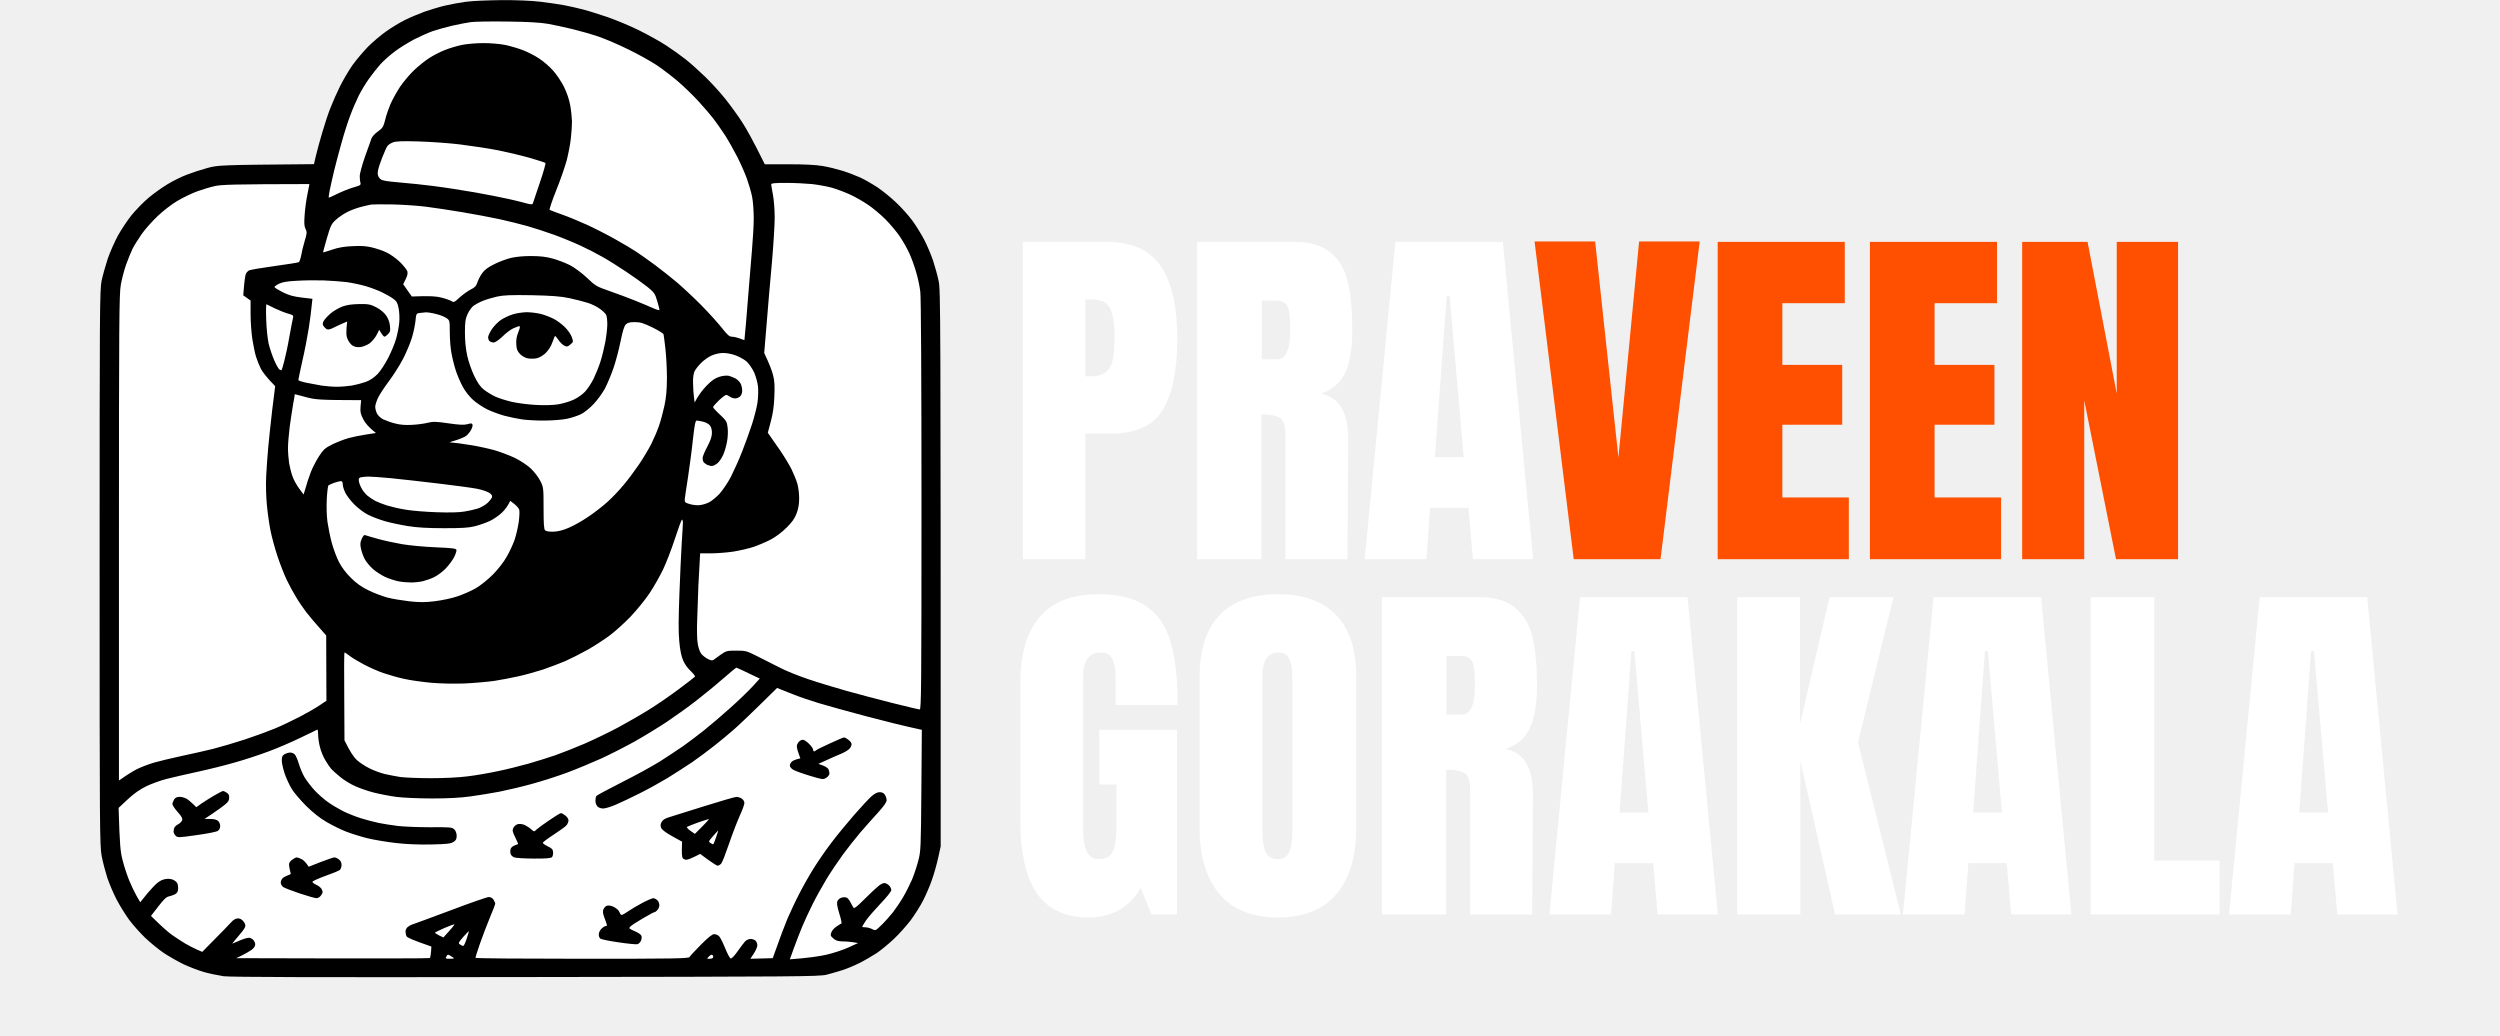
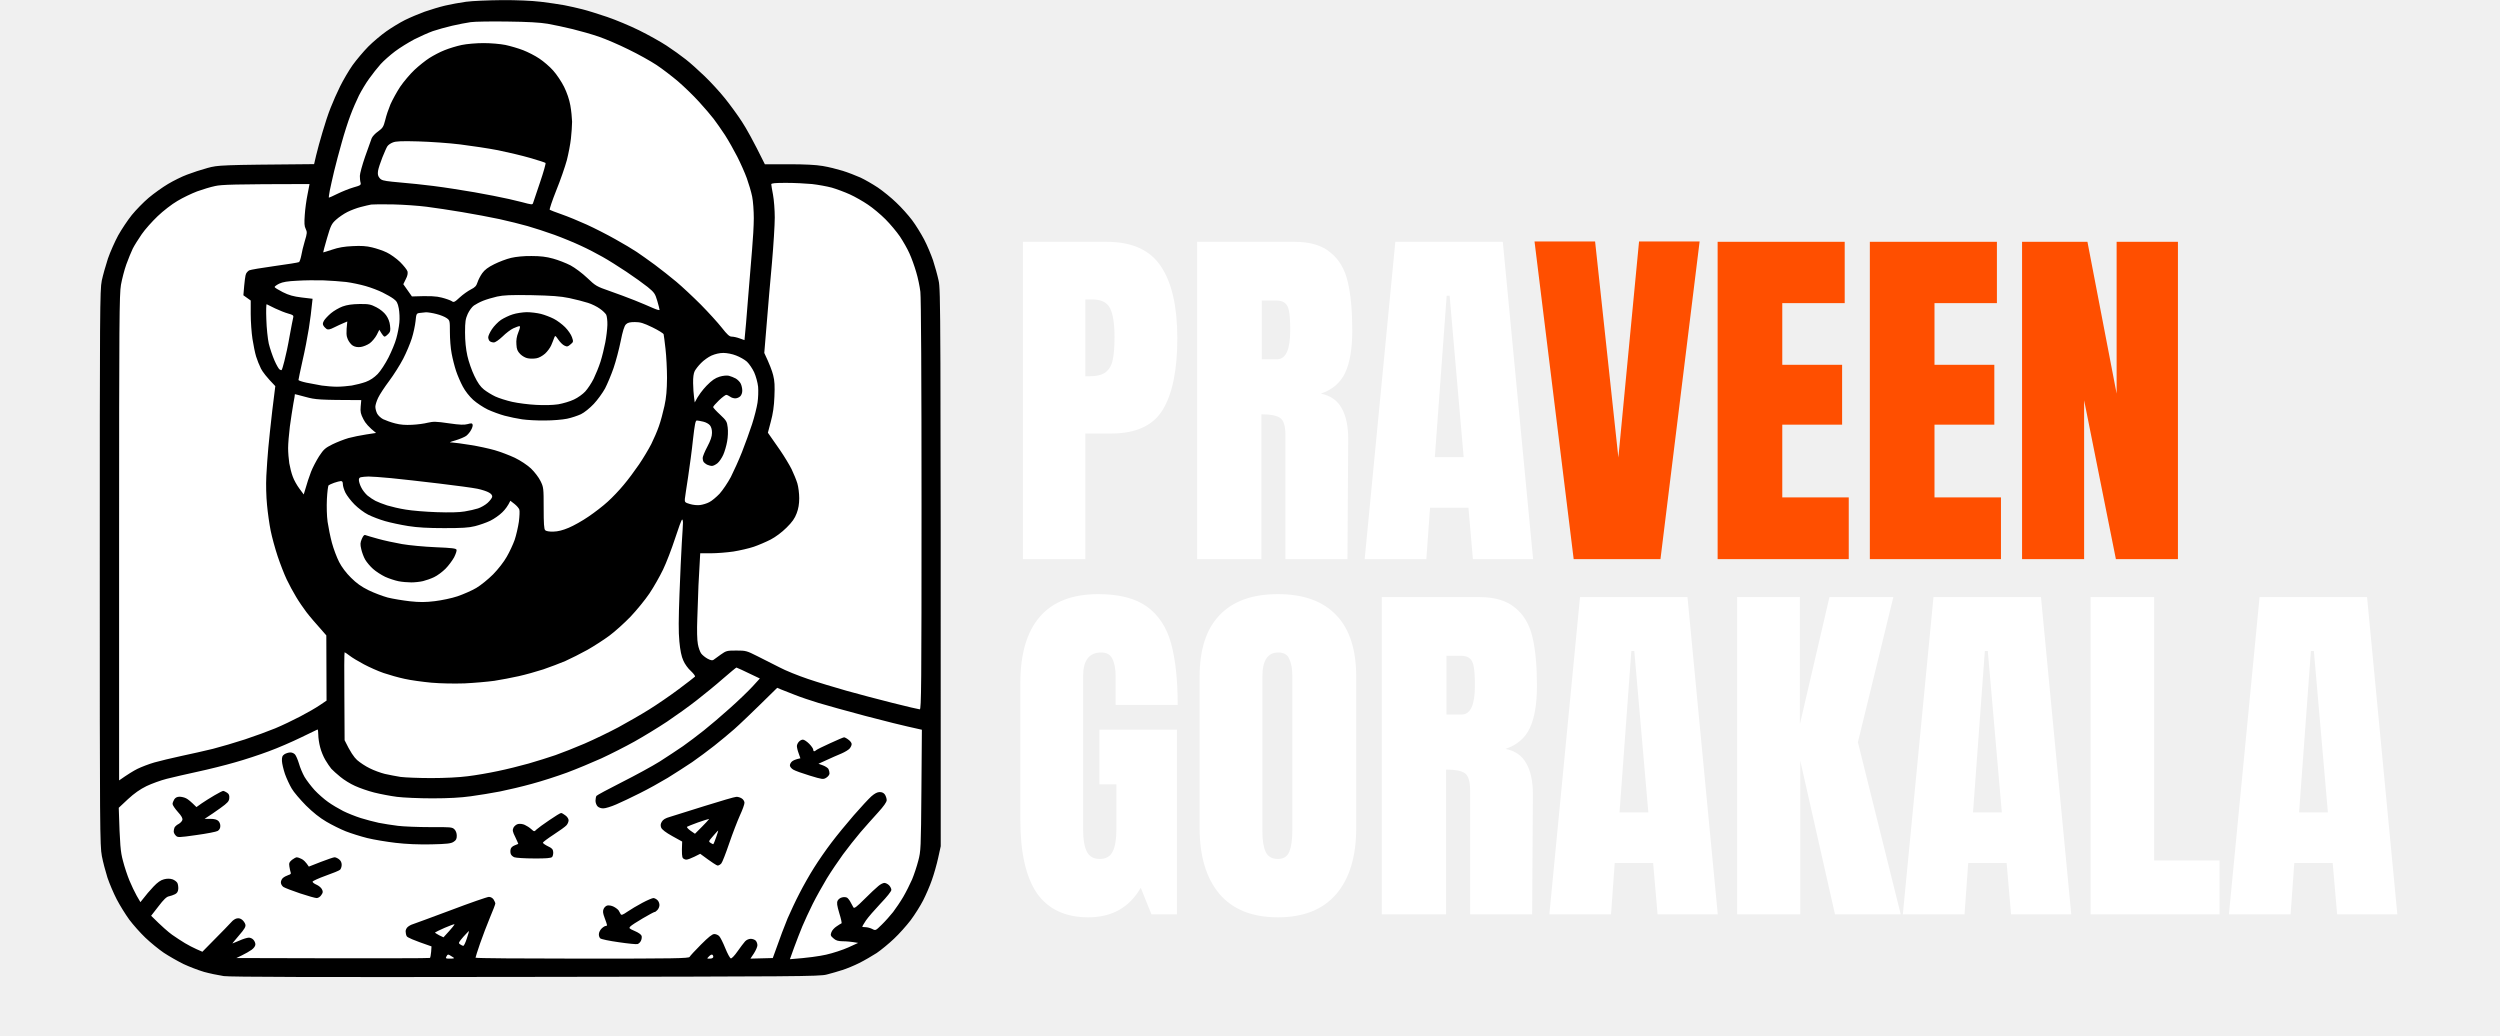
- <svg xmlns="http://www.w3.org/2000/svg" width="2146" height="889" viewBox="0 0 2146 889" fill="none">
+ <svg xmlns="http://www.w3.org/2000/svg" width="169" height="70" viewBox="0 0 2146 889" fill="none">
  <path d="M430.5 0.1C443.4 -0 456.3 0.6 464 1.5C470.9 2.3 480.1 3.7 484.5 4.5C488.9 5.4 495.9 6.9 500 8C504.1 9 513.6 12 521 14.5C528.4 17 540.8 22.2 548.5 26C556.2 29.8 566.8 35.7 572 39.1C577.2 42.5 584.6 47.8 588.5 50.901C592.4 53.901 599.7 60.5 604.9 65.5C610 70.4 617.9 79 622.3 84.5C626.7 90 633.3 99 636.9 104.6C640.5 110.1 646.4 120.5 656.5 141H677C690.8 141 700.4 141.5 706.2 142.5C711.1 143.3 718.7 145.2 723.2 146.6C727.8 148 734.6 150.701 738.5 152.401C742.4 154.201 749.1 158.1 753.5 161C757.9 164 765.1 169.8 769.4 174C773.8 178.1 779.8 184.9 782.9 189C786 193.1 790.6 200.6 793.2 205.5C795.8 210.4 799.2 218.6 800.9 223.5C802.5 228.4 804.7 236.3 805.7 241C807.4 249.1 807.5 261.4 807.5 726.5L805.3 736.5C804.1 742 801.7 750.5 799.9 755.5C798.2 760.5 794.8 768.3 792.4 773C790 777.7 785.2 785.3 781.7 790C778.1 794.7 771.7 801.9 767.3 806C763 810.1 756.3 815.6 752.5 818.2C748.6 820.7 741.9 824.6 737.5 826.8C733.1 829 726.6 831.7 723 832.8C719.4 834 713.4 835.7 709.5 836.7C703 838.3 685.1 838.4 451.5 838.7C269.6 839 198.2 838.8 192 838C187.3 837.3 179.7 835.7 175 834.401C170.3 833 162.4 830 157.5 827.7C152.6 825.3 144.9 820.9 140.5 818C136.1 815 129 809.2 124.6 805C120.3 800.9 114.1 793.9 110.8 789.5C107.6 785.1 102.7 777.2 100 772C97.3 766.8 93.8 758.5 92.1 753.5C90.5 748.5 88.3 740.2 87.3 735C85.6 726 85.5 712.297 85.5 487.5C85.5 266.6 85.6 248.9 87.2 241C88.2 236.3 90.6 227.8 92.5 222C94.5 216.2 98.5 207.3 101.3 202.1C104.2 196.9 109.4 189.1 113 184.6C116.6 180.2 123.1 173.5 127.5 169.8C131.9 166.1 139.3 160.8 144 158C148.7 155.2 156.1 151.501 160.5 149.901C164.9 148.201 172.8 145.6 178 144.2C187.3 141.7 188.2 141.601 269.5 140.901L271.3 133.2C272.3 129 274.7 120.1 276.7 113.5C278.6 106.9 281.7 97.4 283.7 92.5C285.6 87.6 289.3 79.2 291.9 74C294.5 68.8 299.2 60.7 302.5 56C305.8 51.4 311.9 44.2 316 40C320.1 35.9 327.1 30 331.5 26.901C335.9 23.8 343.1 19.4 347.5 17.2C351.9 15 359.6 11.8 364.5 10C369.4 8.3 377.3 5.9 382 4.8C386.7 3.7 394.8 2.2 400 1.5C405.2 0.8 418.9 0.2 430.5 0.1Z" fill="white" />
  <path d="M430.5 0.1C443.4 -0 456.3 0.6 464 1.5C470.9 2.3 480.1 3.7 484.5 4.5C488.9 5.4 495.9 6.9 500 8C504.1 9 513.6 12 521 14.5C528.4 17 540.8 22.2 548.5 26C556.2 29.8 566.8 35.7 572 39.1C577.2 42.5 584.6 47.8 588.5 50.901C592.4 53.901 599.7 60.5 604.9 65.5C610 70.4 617.9 79 622.3 84.5C626.7 90 633.3 99 636.9 104.6C640.5 110.1 646.4 120.5 656.5 141H677C690.8 141 700.4 141.5 706.2 142.5C711.1 143.3 718.7 145.2 723.2 146.6C727.8 148 734.6 150.701 738.5 152.401C742.4 154.201 749.1 158.1 753.5 161C757.9 164 765.1 169.8 769.4 174C773.8 178.1 779.8 184.9 782.9 189C786 193.1 790.6 200.6 793.2 205.5C795.8 210.4 799.2 218.6 800.9 223.5C802.5 228.4 804.7 236.3 805.7 241C807.4 249.1 807.5 261.4 807.5 726.5L805.3 736.5C804.1 742 801.7 750.5 799.9 755.5C798.2 760.5 794.8 768.3 792.4 773C790 777.7 785.2 785.3 781.7 790C778.1 794.7 771.7 801.9 767.3 806C763 810.1 756.3 815.6 752.5 818.2C748.6 820.7 741.9 824.6 737.5 826.8C733.1 829 726.6 831.7 723 832.8C719.4 834 713.4 835.7 709.5 836.7C703 838.3 685.1 838.4 451.5 838.7C269.6 839 198.2 838.8 192 838C187.3 837.3 179.7 835.7 175 834.401C170.3 833 162.4 830 157.5 827.7C152.6 825.3 144.9 820.9 140.5 818C136.1 815 129 809.2 124.6 805C120.3 800.9 114.1 793.9 110.8 789.5C107.6 785.1 102.7 777.2 100 772C97.3 766.8 93.8 758.5 92.1 753.5C90.5 748.5 88.3 740.2 87.3 735C85.6 726 85.5 712.297 85.5 487.5C85.5 266.6 85.6 248.9 87.2 241C88.2 236.3 90.6 227.8 92.5 222C94.5 216.2 98.5 207.3 101.3 202.1C104.2 196.9 109.4 189.1 113 184.6C116.6 180.2 123.1 173.5 127.5 169.8C131.9 166.1 139.3 160.8 144 158C148.7 155.2 156.1 151.501 160.5 149.901C164.9 148.201 172.8 145.6 178 144.2C187.3 141.7 188.2 141.601 269.5 140.901L271.3 133.2C272.3 129 274.7 120.1 276.7 113.5C278.6 106.9 281.7 97.4 283.7 92.5C285.6 87.6 289.3 79.2 291.9 74C294.5 68.8 299.2 60.7 302.5 56C305.8 51.4 311.9 44.2 316 40C320.1 35.9 327.1 30 331.5 26.901C335.9 23.8 343.1 19.4 347.5 17.2C351.9 15 359.6 11.8 364.5 10C369.4 8.3 377.3 5.9 382 4.8C386.7 3.7 394.8 2.2 400 1.5C405.2 0.8 418.9 0.2 430.5 0.1ZM632.1 573.1C631.795 573.104 626.597 577.402 620.6 582.6C614.6 587.9 604.4 596.2 598.1 601.1C591.8 606.1 580.3 614.3 572.6 619.5C564.9 624.6 552.3 632.3 544.6 636.6C536.9 640.9 524.1 647.4 516.1 651.1C508.1 654.7 494.9 660.2 486.6 663.3C478.4 666.3 464.9 670.701 456.6 672.901C448.4 675.2 435.999 678.1 429.1 679.5C422.2 680.8 410.999 682.7 404.1 683.6C395.6 684.8 384.999 685.401 371.1 685.401C359.8 685.4 346.1 684.8 340.6 684.1C335.1 683.4 326.299 681.7 321.1 680.401C315.9 679.1 308.5 676.5 304.6 674.7C300.7 673 295.1 669.5 292.1 667C289.1 664.6 285.6 661.4 284.3 660C283.1 658.6 280.8 655.2 279.2 652.5C277.5 649.7 275.5 644.8 274.7 641.5C273.8 638.2 273.1 633.4 273.1 630.7C273.1 628.101 272.8 626.102 272.4 626.3C271.9 626.5 265.5 629.6 258.1 633.2C250.7 636.8 238.299 642.2 230.6 645C222.9 647.9 209.899 652.2 201.6 654.5C193.4 656.9 178.899 660.5 169.6 662.5C160.3 664.5 148.3 667.3 143.1 668.6C137.9 669.9 130 672.801 125.6 674.901C120.1 677.6 115.1 681.1 109.7 686.1L101.8 693.5C102.8 726.2 103.3 731.2 105.4 739C106.7 744.2 109.3 751.9 111 756C112.7 760.1 115.5 766 117.2 769L120.4 774.5C125.2 768.301 128.8 764.1 131.6 761.2C135.099 757.501 137.8 755.601 140.6 754.901C143.3 754.201 145.6 754.201 147.9 754.901C149.6 755.501 151.499 756.9 152.1 758C152.7 759.1 153 761.4 152.9 763.2C152.7 765.5 151.9 766.8 150.1 767.7C148.7 768.4 146.4 769.2 144.9 769.5C142.9 769.8 140.3 772.3 135.9 778.1L129.6 786.2C138.899 795.5 144.3 800.1 147.6 802.5C150.899 804.8 155.9 808.1 158.6 809.7C161.399 811.4 165.9 813.7 168.6 814.901L173.6 817.1C191.7 798.8 197.8 792.5 198.8 791.3C199.8 790.1 201.7 788.8 203.1 788.5C204.766 788.1 206.333 788.5 207.8 789.7C209 790.7 210.2 792.5 210.5 793.7C211 795.5 209.799 797.6 205.1 803C201.8 806.9 199.2 810 199.4 810C199.506 809.998 202.204 808.899 205.4 807.5C208.5 806.1 212.1 805 213.4 805C214.6 804.9 216.4 805.701 217.3 806.7C218.3 807.7 219.1 809.5 219.1 810.7C219.1 812.2 217.9 813.901 215.9 815.401C214.1 816.7 210.4 818.8 207.7 820.1L202.8 822.5C331.08 822.9 368.589 822.7 369 822.401C369.3 822.1 369.8 819.699 370 817.1L370.3 812.5C354.001 806.9 349.5 804.8 349 803.7C348.5 802.8 348.1 801 348.1 799.7C348 798.5 348.8 796.801 349.8 795.901C350.8 795.001 352.7 793.9 354.1 793.5C355.5 793.1 370.201 787.6 386.9 781.401C403.499 775.101 418.197 770.001 419.6 770C421.1 770 422.7 770.9 423.6 772.2C424.4 773.5 425.099 775.1 425.1 775.7C425.099 776.401 423 781.801 420.5 787.7C418 793.7 414.2 803.7 412 810C409.8 816.299 408.1 821.799 408.1 822.2C408.106 822.7 449.304 823 499.6 823C578.7 823 591.2 822.8 591.9 821.5C592.302 820.699 596.601 815.999 601.6 811C608.199 804.401 611.3 801.901 613.1 801.901C614.5 801.901 616.4 802.7 617.3 803.7C618.3 804.7 620.6 809.3 622.5 814C624.4 818.699 626.5 822.599 627.3 822.8C628 823 630.6 820.3 633 816.8C635.4 813.3 638.4 809.5 639.5 808.2C640.7 806.9 642.7 806 644.4 806C645.9 806 647.799 806.7 648.6 807.5C649.4 808.3 650.099 810.1 650.1 811.5C650.1 812.9 648.7 816 647.1 818.5L644.1 823L663.3 822.5C669.9 803.9 673.7 794 676 788.5C678.4 783 682.9 773.3 686.2 767C689.4 760.7 695 750.8 698.7 745C702.3 739.2 709 729.5 713.6 723.5C718.1 717.5 726.8 706.9 732.8 700C738.8 693.1 745.6 685.8 747.9 683.7C750.8 681.201 753 680 755.1 680C757.099 680 758.6 680.734 759.6 682.2C760.4 683.5 761.099 685.6 761.1 687C761 688.7 758.6 692.1 753.7 697.5C749.7 701.9 742.9 709.5 738.6 714.5C734.4 719.5 727.6 728 723.6 733.5C719.6 739 713.3 748.3 709.7 754.2C706.1 760.2 700.6 770 697.6 776C694.6 782 690.6 790.7 688.7 795.2C686.8 799.8 683.6 808 681.6 813.5L678 823.5C694 822.3 703.3 820.9 709.1 819.6C714.899 818.3 723.4 815.5 728.1 813.401L736.6 809.5C730.4 808.4 726.2 808.1 723.4 808.1C719.3 808 717.5 807.5 715.4 805.6C712.901 803.5 712.7 802.8 713.6 800.401C714.1 798.801 716.2 796.5 718.1 795.3C719.999 794 721.899 792.801 722.3 792.7C722.7 792.6 721.9 788.7 720.4 784C718.4 777.2 718.1 775.1 719 773.2C719.6 772 721.3 770.7 722.9 770.401C724.4 770.001 726.299 770.201 727.1 770.7C727.899 771.2 729.3 773 730.1 774.6C731 776.2 732 778.2 732.5 779C733.2 780.2 735.2 778.7 742 771.901C746.7 767.201 752.1 762.1 753.9 760.7C755.6 759.201 757.999 758 759.1 758C760.199 758 762 758.9 763.1 760C764.199 761.1 765.099 762.9 765.1 764C765.1 765.2 761.2 770.1 755.8 775.7C750.7 781.1 745.1 787.6 743.3 790.2C741.6 792.899 740.101 795.199 740.1 795.5C740.1 795.8 741.3 796 742.9 796C744.4 796 747 796.7 748.6 797.5C751.6 799.1 751.6 799 756.9 793.8C759.9 790.9 764.2 786 766.6 783C768.9 780 772.9 774.1 775.3 770C777.7 765.9 781.1 759.1 782.9 755C784.6 750.9 787 743.7 788.2 739C790.4 730.8 790.5 728.499 790.9 678.5L791.3 626.5C775.2 623 758 618.7 742.6 614.6C727.2 610.5 709.2 605.5 702.6 603.5C696 601.5 686.799 598.4 682.1 596.5C677.4 594.7 672.101 592.601 670.4 591.901L667.1 590.5C644.2 613.1 634.2 622.5 630.1 626.1C626 629.7 618.3 636.1 613.1 640.2C607.9 644.3 599.3 650.7 594.1 654.3C588.9 657.8 579.4 663.9 573.1 667.8C566.8 671.6 556 677.6 549.1 681C542.2 684.5 533.101 688.8 528.9 690.6C524.601 692.5 519.601 694 517.9 694C516 694.1 513.9 693.3 512.9 692.3C511.9 691.3 511.1 689.1 511.1 687.5C511.1 685.9 511.5 684 511.9 683.3C512.306 682.697 522.103 677.398 533.6 671.6C545.1 665.8 559.8 657.8 566.2 653.8C572.5 649.8 581.5 643.8 586.2 640.6C590.8 637.3 598.9 631.3 604.1 627.1C609.3 623 619.5 614.3 626.6 607.901C633.7 601.601 642.4 593.2 645.9 589.401L652.2 582.5C637 575.2 632.4 573.1 632.1 573.1ZM611.3 819.6C610.799 819.301 609.5 820 608.5 821.1C606.6 823 606.6 823.1 609.3 823C611 823 612.1 822.4 612.2 821.6C612.3 820.8 611.9 819.9 611.3 819.6ZM385.9 820C384.601 819.2 384 819.4 383.2 821C382.2 822.9 382.4 823 386.3 823C389.6 823 390.2 822.7 389.1 822C388.3 821.4 386.8 820.5 385.9 820ZM402.5 799.3C402.496 799.104 400.298 801.303 397.7 804.2C393.5 809.1 393.2 809.6 394.8 810.7C395.8 811.4 396.999 812 397.6 812C398.2 812 399.5 809.2 400.6 805.8C401.7 802.4 402.6 799.5 402.5 799.3ZM560.8 771C561.7 771 563.3 771.8 564.3 772.8C565.3 773.7 566 775.6 566 777C566 778.4 565.2 780.3 564.2 781.3C563.3 782.3 562.2 783.1 561.7 783C561.3 783 556.8 785.401 551.7 788.401C546.7 791.3 541.8 794.5 541 795.401C539.6 796.9 540 797.2 544.8 799.3C548.1 800.7 550.3 802.3 550.7 803.5C551 804.6 550.7 806.5 550.1 807.7C549.5 809 548.2 810.2 547.2 810.5C546.3 810.8 539 810.101 531 808.901C523.001 807.801 515.902 806.301 515.2 805.601C514.5 805.001 513.9 803.4 514 802C514 800.6 515 798.5 516.3 797.2C517.5 796 519.1 795 519.7 795C520.4 795 521 794.7 521 794.2C521 793.8 520.1 791.1 519 788.2C517.5 784.2 517.2 782.4 518 780.5C518.5 779.1 520 777.7 521.2 777.401C522.5 777.101 525 777.501 526.7 778.401C528.5 779.301 530.4 780.8 531 781.7C531.5 782.7 532.299 784.098 532.699 784.799L532.7 784.8C533.3 785.9 534.6 785.4 538.5 782.7C541.2 780.8 547 777.401 551.3 775.101C555.599 772.801 559.899 771 560.8 771ZM390 793.5C389.699 793.301 385.899 794.7 381.5 796.6C377.202 798.499 373.503 800.299 373.3 800.6C373.2 800.8 374.8 801.801 376.8 802.901L380.6 804.7C388.3 796.4 390.3 793.7 390 793.5ZM287 736C287.8 735.9 289.6 736.7 290.9 737.7C292.433 738.9 293.2 740.5 293.2 742.5C293.2 744.1 292.5 746 291.8 746.7C291.099 747.4 285.5 749.7 279.5 751.8C273.4 754 268.401 756.3 268.2 756.901C268.101 757.501 269.6 758.7 271.5 759.5C273.4 760.3 275.6 762.101 276.2 763.401C277.3 765.5 277.2 766.301 275.7 768.401C274.8 769.9 273 771 271.7 771C270.5 771 264.1 769.2 257.5 767C250.9 764.8 244.5 762.3 243.2 761.5C242 760.7 241 759 241 757.7C240.9 756.5 241.7 754.7 242.7 753.8C243.7 752.9 245.8 751.8 247.3 751.3C249.3 750.7 249.9 750.1 249.4 749C249.1 748.2 248.6 745.9 248.3 744C247.8 741 248.2 740.2 250.5 738.2C252.1 737 253.9 736 254.7 736C255.4 736 257.2 736.601 258.7 737.401C260.3 738.101 262.3 739.9 265 744L275.2 740C280.9 737.8 286.2 736 287 736ZM632 684.101C633.4 684.001 635.5 684.7 636.7 685.5C638 686.3 639 688 639 689.2C639 690.5 637.3 695.3 635.1 700C633 704.7 628.8 715.5 625.9 724C623 732.5 620 740.3 619.1 741.3C618.2 742.3 616.8 743.101 616 743.101C615.2 743.101 611.5 740.8 601 733L596 735.5C593.2 736.9 590.2 738 589.2 738C588.3 738.1 586.9 737.5 586.2 736.8C585.4 735.9 585 733.299 585.5 722.5L577 717.8C571.401 714.7 568.2 712.201 567.5 710.601C566.8 708.701 566.9 707.4 568 705.5C569.1 703.6 571.1 702.4 575 701.3C578 700.4 591.5 696.2 605 691.901C618.5 687.701 630.6 684.101 632 684.101ZM481.5 698C482 697.9 483.7 698.8 485.2 700C486.8 701.1 488 703 488 704.2C488 705.5 487.2 707.4 486.2 708.5C485.3 709.6 480.3 713.2 475.2 716.5C470.101 719.8 465.902 722.999 465.9 723.5C466 724 467.9 725.4 470.2 726.5C473.7 728.1 474.6 729.1 474.8 731.5C474.9 733.1 474.5 735.1 473.8 735.8C472.8 736.7 468.6 737.1 458.2 737C450.4 737 442.9 736.5 441.5 736C440.1 735.5 438.7 734.2 438.4 733.2C438 732.3 437.9 730.5 438.2 729.2C438.4 727.8 439.8 726.5 441.6 725.8C443.199 725.1 444.599 724.6 444.8 724.5C444.9 724.5 443.8 721.9 442.3 718.8C439.8 713.8 439.7 712.8 440.7 710.5C441.5 709.1 443.2 707.7 444.7 707.401C446.3 707.101 448.8 707.4 450.4 708.2C452 708.9 454.5 710.5 455.9 711.8C458.5 714.1 458.5 714.1 460.5 712.101C461.6 711.101 466.5 707.401 471.5 704.101C476.4 700.701 480.9 698 481.5 698ZM249 646C250.4 645.9 252.2 646.7 253.1 647.7C254 648.7 255.5 652.2 256.5 655.5C257.4 658.8 259.6 664 261.3 667C263.1 670 267 675.101 270 678.401C273 681.6 278.2 686.2 281.5 688.5C284.8 690.9 290.6 694.3 294.5 696.3C298.3 698.2 305.1 700.9 309.5 702.3C313.9 703.7 320.9 705.501 325 706.401C329.1 707.2 336.5 708.4 341.5 709C346.4 709.6 358.9 710.101 369.2 710.101C386.7 710.001 388.1 710.1 390 712C391.2 713.2 392 715.3 392 717.5C392 720.2 391.4 721.4 389.3 722.7C387.1 724.2 383.7 724.601 370 724.901C359.1 725.101 348.8 724.701 339.5 723.601C331.8 722.701 320.9 720.9 315.2 719.5C309.6 718.1 301.3 715.5 296.7 713.7C292.2 711.9 284.7 708.2 280 705.401C274.4 702.134 268.567 697.5 262.5 691.5C257.6 686.5 252 680 250.3 677C248.5 674 245.9 668.4 244.5 664.5C243.2 660.6 242 655.6 241.9 653.3C241.8 649.9 242.2 648.8 244.1 647.5C245.4 646.7 247.6 646 249 646ZM616.4 713C616.3 713 614.3 715.1 612.1 717.7C608.1 722.3 608 722.5 610 723.7C611.1 724.4 612.1 724.9 612.3 724.7C612.5 724.6 613.6 721.9 614.7 718.7C615.8 715.602 616.599 713.003 616.4 713ZM191.5 679C192 679 193.5 679.7 194.7 680.5C196.4 681.6 196.9 682.8 196.7 685.2C196.5 687.9 195.4 689.2 189 693.8C184.9 696.8 180.1 700 175.5 703H180.5C183.833 703 186.1 703.6 187.3 704.8C188.3 705.7 189.1 707.7 189 709.2C189 711 188.2 712.501 186.7 713.401C185.5 714.101 177.3 715.701 168.5 716.901C153 719.101 152.4 719.1 150.7 717.3C149.7 716.3 148.9 714.7 149 713.7C149 712.8 149.3 711.3 149.7 710.401C150.2 709.501 151.7 708.101 153.2 707.401C154.6 706.601 156.1 705.1 156.4 704C156.8 702.6 155.8 700.6 152.5 697C150 694.2 148 691.2 148 690.2C148 689.3 148.7 687.5 149.5 686.2C150.5 684.734 152 684 154 684C155.6 684 158.2 684.601 159.7 685.401C161.3 686.201 163.8 688.201 168.5 692.901L173 689.7C175.5 688 180.4 684.9 184 682.8C187.6 680.7 190.9 679 191.5 679ZM608.5 703.101C607.9 703.101 603.7 704.501 599 706.101C594.301 707.8 590.102 709.499 589.7 709.8C589.3 710.2 590.6 711.7 592.7 713.2L596.5 715.8C606.5 705.9 609 703.001 608.5 703.101ZM265.6 158C199.7 158.1 190.1 158.5 184.6 159.7C180.7 160.5 173.799 162.6 169.1 164.3C164.4 166.1 156.8 169.7 152.2 172.5C147.5 175.2 139.9 181.1 135.2 185.6C130.5 190.1 124.3 197 121.5 201.1C118.7 205.2 115.2 210.7 113.8 213.5C112.5 216.2 110 222.3 108.3 227C106.6 231.7 104.6 239.6 103.7 244.5C102.3 252.5 102.1 275.701 102.1 461.7V670C109.5 664.8 114.4 661.8 117.8 660.1C121.3 658.4 127.8 655.9 132.3 654.6C136.9 653.3 147.3 650.8 155.6 649C163.799 647.3 176 644.501 182.6 642.901C189.2 641.201 201.6 637.6 210.1 634.8C218.599 632 230.3 627.7 236.1 625.3C241.9 622.9 251.5 618.3 257.6 615.1C263.6 612 271.2 607.601 274.4 605.401L280.2 601.5L280 545.5C270.3 534.6 265.4 528.8 262.9 525.5C260.4 522.2 256.4 516.4 254.1 512.5C251.7 508.6 248.1 501.9 246 497.5C243.9 493.1 240.4 484.1 238.2 477.5C236 470.9 233.3 461 232.2 455.5C231.1 450 229.7 440.1 229.1 433.5C228.4 426.4 228.1 416.2 228.5 408.5C228.9 401.4 229.6 390.6 230.2 384.5C230.7 378.4 232.3 364.1 233.6 352.5L236.2 331.5C228.6 323.7 225.3 319.2 223.9 316.5C222.5 313.7 220.6 309 219.7 306C218.8 303 217.4 296.2 216.6 291C215.8 285.8 215.1 276.2 215.1 269.7V258L208.8 253.5C209.8 240.701 210.5 236.1 211.1 235C211.6 233.9 212.9 232.6 213.8 232.1C214.8 231.6 224.6 229.9 235.6 228.401C246.598 226.901 255.997 225.4 256.6 225C257.1 224.6 258 222 258.5 219.401C258.9 216.7 260.3 211.1 261.5 207C263.6 200.2 263.6 199.2 262.3 196.5C261.1 194.2 261 191.5 261.5 184.5C261.8 179.6 262.9 171.6 263.9 166.8L265.6 158ZM724.5 633C725 633 726.7 633.8 728.2 635C729.8 636.1 731 637.8 731 638.7C731.1 639.7 730.3 641.401 729.3 642.601C728.3 643.801 725.2 645.6 722.5 646.8C719.7 647.9 714.1 650.4 702.5 655.7L706.4 657.101C708.5 657.901 710.599 659.3 711.1 660.2C711.6 661.2 712 662.9 712 664C712 665.1 710.8 666.7 709.2 667.7C706.6 669.3 706 669.201 695.1 665.901C688.8 664.001 682.4 661.7 680.8 660.7C679.3 659.8 678 658.2 678 657.2C677.9 656.3 678.7 654.7 679.7 653.8C680.7 652.9 682.7 651.9 687 651L685.5 646.7C684.6 644.4 684 641.6 684 640.5C684 639.4 684.8 637.7 685.8 636.7C686.7 635.7 688.3 634.9 689.2 635C690.2 635 692.6 636.6 694.5 638.5C696.4 640.4 698 642.7 698 643.5C698 644.3 698.4 645 698.8 645C699.2 645 700 644.6 700.6 644C701.1 643.5 706.5 640.801 712.5 638.101C718.5 635.301 724 633 724.5 633ZM585.467 446.01C584.889 446.301 582.241 453.485 579.4 462.3C576.5 471.2 571.9 483.2 569.1 489C566.3 494.8 561.1 504 557.4 509.5C553.7 515 546.4 523.901 541.2 529.401C536 534.8 527.9 542.1 523.2 545.6C518.5 549.1 510 554.601 504.2 557.901C498.4 561.1 489.9 565.4 485.2 567.5C480.5 569.5 472 572.7 466.2 574.7C460.4 576.6 451 579.2 445.2 580.5C439.4 581.8 430 583.6 424.2 584.5C418.4 585.3 407 586.3 398.7 586.7C389.8 587 378.2 586.8 370.2 586.1C362.8 585.4 352.4 584 347.2 582.8C342 581.7 333.9 579.4 329.2 577.8C324.5 576.2 316.9 572.8 312.2 570.3C307.5 567.8 302 564.501 300 562.901C297.9 561.301 296.001 560.001 295.7 560C295.4 560 295.3 577 295.5 597.8L295.7 635.5C300.7 645.8 303.8 650.1 306.4 652.5C308.9 654.7 313.7 657.9 317.3 659.6C320.8 661.4 326.6 663.501 330.2 664.401C333.8 665.201 339.9 666.4 343.7 667C347.6 667.5 359.4 668 370 668C381.8 668 393.9 667.401 401.5 666.401C408.2 665.601 419.8 663.6 427.2 662C434.6 660.5 446.6 657.5 453.7 655.5C460.9 653.4 471.2 650.2 476.7 648.3C482.2 646.4 493.5 641.9 501.7 638.401C510 634.801 523 628.5 530.7 624.401C538.4 620.201 550.3 613.4 557 609.2C563.8 605 575.3 597.1 582.5 591.7C589.799 586.301 595.999 581.402 596.5 580.901C596.9 580.4 595.3 578.3 593 576.1C590.6 574 587.7 570 586.5 567.1C584.9 563.7 583.8 558.3 583.1 550.7C582.3 542.6 582.4 531.3 583.2 510C583.8 493.8 584.7 474 585.2 466C585.7 458 586.2 450.301 586.2 448.7C586.2 447.269 585.926 446.113 585.467 446.01ZM674.7 157C665.201 157 662.001 157.3 662 158.2C662 158.901 662.7 163.001 663.5 167.2C664.3 171.5 665 180.3 665 186.7C665 193.2 663.9 210.6 662.6 225.5C661.2 240.4 659.2 263.9 658.1 277.7L656 303C660.6 312.7 662.7 318.4 663.6 322C664.9 327 665.1 331.3 664.7 340.5C664.4 348.9 663.4 355.4 661.6 362L659.1 371.5C662.4 376.1 666.3 381.7 669.7 386.7C673.2 391.8 677.5 399 679.4 402.7C681.2 406.5 683.5 412 684.4 415C685.3 418 686 423.8 686 427.7C686 432.7 685.3 436.8 683.8 440.7C682.2 445 679.999 448.2 675.1 453C671.1 457 665.7 461 661.5 463.2C657.6 465.2 651.1 468.001 647 469.401C642.9 470.801 635 472.6 629.5 473.5C624 474.3 615.3 475 610.2 475H601C600.3 487 599.8 495.9 599.5 502.5C599.3 509.1 598.8 521.9 598.5 531C598.1 541.1 598.3 549.6 599 553C599.5 556 600.8 559.6 601.8 561C602.8 562.4 605.3 564.4 607.3 565.5C609.9 566.9 611.4 567.2 612.4 566.5C613.101 566 616 563.9 618.6 562C623.3 558.7 623.9 558.5 632 558.5C640.1 558.5 640.9 558.7 650 563.3C655.2 565.9 663.8 570.201 669 572.901C674.2 575.701 685.2 580.101 693.5 582.901C701.7 585.701 716.6 590.2 726.5 593C736.4 595.8 754.3 600.5 766.2 603.5C778.2 606.5 788.7 609 789.5 609C790.8 609 791 588.9 791 433.8C791 325.1 790.6 255.5 790 250.5C789.5 246.1 787.9 238.4 786.4 233.5C785 228.6 782.4 221.4 780.6 217.5C778.9 213.6 775.2 207.2 772.5 203.1C769.7 199 764.1 192.3 760 188.2C755.9 184.1 749.1 178.4 745 175.7C740.9 172.9 733.9 168.901 729.5 166.901C725.1 164.901 718.1 162.3 714 161.1C709.9 160 702.2 158.6 697 158C691.8 157.5 681.8 157 674.8 157H674.7ZM292.5 413C291.5 413.1 288.9 413.7 286.7 414.5C284.501 415.3 282.301 416.3 281.9 416.7C281.5 417.2 280.8 422.4 280.5 428.5C280.2 435 280.4 443 281.1 448C281.8 452.7 283.4 460.8 284.8 466C286.2 471.2 289 478.6 291 482.5C293.2 486.8 297.1 492 301.2 496C305.9 500.7 310.1 503.7 316.2 506.7C320.9 509 328.3 511.8 332.7 513C337.1 514.1 345.6 515.5 351.7 516.2C360.2 517.1 365.1 517.1 373.2 516.1C379 515.4 387.7 513.6 392.7 511.901C397.6 510.201 404.8 507.1 408.7 504.8C412.6 502.5 419 497.3 423.2 493.1C427.6 488.6 432.5 482.3 434.9 478C437.3 473.9 440.3 467.4 441.7 463.5C443 459.6 444.6 452.7 445.3 448C445.9 443.3 446.1 438.6 445.7 437.5C445.4 436.4 443.499 434.2 441.6 432.7L438 429.901C436 434.2 433.5 437.5 431.1 439.8C428.7 442.2 424 445.5 420.7 447.1C417.4 448.7 411.6 450.7 407.7 451.7C402.2 453.1 396.4 453.401 381.2 453.401C367.6 453.401 358.2 452.9 350.2 451.6C343.9 450.6 335 448.701 330.5 447.401C325.9 446.101 319.4 443.601 316 441.901C312.4 440.1 307.3 436.2 304.2 433.1C301.1 430 297.7 425.5 296.4 423C295.2 420.5 294.2 417.3 294.2 415.7C294.2 413.8 293.7 413 292.5 413ZM310.5 462.601C311.8 459.701 312.6 458.9 313.9 459.5C314.801 459.8 319.601 461.301 324.5 462.601C329.4 464.001 338.7 466.001 345 467.101C351.3 468.201 364.3 469.4 373.9 469.8C387.999 470.4 391.399 470.8 391.8 472C392.1 472.8 391.1 475.7 389.7 478.5C388.2 481.2 384.9 485.7 382.3 488.3C379.7 490.9 375.3 494.2 372.5 495.5C369.8 496.8 365.5 498.301 363 498.901C360.5 499.501 356 500 353 500C350 500 345 499.6 342 499C339 498.4 333.8 496.7 330.5 495.2C327.2 493.6 322.5 490.6 320.1 488.401C317.7 486.301 314.7 482.7 313.4 480.5C312.1 478.3 310.6 474.2 310 471.5C309 467.3 309.1 465.9 310.5 462.601ZM365.6 268.1C364 268.2 361.4 268.5 359.9 268.7C357.4 269.1 357.2 269.5 356.6 275.8C356.2 279.5 354.8 286.1 353.4 290.5C352 294.9 348.7 302.8 346 308C343.3 313.2 337.9 321.8 334 327C330.1 332.2 325.8 338.7 324.5 341.5C323.2 344.2 322.1 347.7 322.1 349.2C322.1 350.8 322.8 353.4 323.6 355C324.4 356.6 326.8 358.9 328.8 359.901C330.9 360.9 335.5 362.6 339.1 363.5C343.599 364.7 348 365 353.6 364.7C357.999 364.5 364.099 363.7 367.1 362.901C371.9 361.801 374.2 361.801 385.1 363.401C394.799 364.8 398.4 364.9 401.3 364.1C404.499 363.2 405.2 363.301 405.6 364.5C405.9 365.3 405.3 367.4 404.3 369.1C403.4 370.9 401.5 373.1 400.1 374.2C398.699 375.2 394.699 376.9 391.1 378C385.5 379.6 385.1 379.9 388.1 379.901C390 380.001 397 380.9 403.6 382C410.199 383 419.699 385.1 424.6 386.5C429.499 387.9 437.3 390.9 441.8 393C446.9 395.5 452.3 399.1 455.7 402.2C458.8 405.2 462.4 409.9 463.9 413C466.5 418.3 466.6 419.001 466.6 436.2C466.6 449.4 466.9 454.2 467.9 455.2C468.701 456 471.401 456.501 474.9 456.401C478.9 456.3 482.9 455.3 488.1 453.1C492.2 451.4 499.9 447.1 505.1 443.5C510.299 440 517.7 434.3 521.6 430.7C525.5 427.2 531.6 420.8 535.2 416.401C538.9 412.101 544.8 404.1 548.5 398.7C552.1 393.4 556.8 385.5 559 381.2C561.1 377 564.1 370.1 565.5 366C567 361.9 569.1 354 570.3 348.5C571.9 341.2 572.4 334.8 572.5 324.5C572.5 316.8 571.9 305.5 571.2 299.5C570.5 293.4 569.8 287.8 569.6 287C569.398 286.2 564.999 283.5 559.9 281C552.201 277.3 549.6 276.5 544.9 276.5C540.501 276.5 538.7 277 537.2 278.5C535.8 279.9 534.4 284.4 532.7 293C531.3 299.9 528.6 310.2 526.6 316C524.6 321.8 521.3 329.6 519.3 333.5C517.2 337.3 512.9 343.3 509.6 346.8C506.2 350.4 501.5 354.2 498.6 355.6C495.8 356.9 490.5 358.7 486.6 359.5C482.699 360.3 474.299 361 467.6 361C461 361.1 452.2 360.6 448.1 360C444 359.4 437.199 358 433.1 356.901C429 355.8 422.499 353.4 418.6 351.6C414.7 349.7 409.099 346 406.1 343.3C402.8 340.3 399.2 335.7 397.2 331.901C395.3 328.4 392.7 322.4 391.4 318.5C390.1 314.6 388.4 307.9 387.6 303.5C386.7 299.1 386.1 290.9 386.1 285.2C386.1 275.201 386 275 383.3 273.1C381.799 272 377.899 270.4 374.6 269.6C371.3 268.7 367.2 268.1 365.6 268.1ZM585.467 446.01C585.479 446.004 585.49 446 585.5 446H585.4C585.423 446 585.445 446.005 585.467 446.01ZM316.2 409.1C313.7 409.2 310.8 409.4 309.7 409.7C308.3 410 307.8 410.9 308 412.6C308.1 413.9 309 416.7 310.1 418.7C311.1 420.8 313.5 423.8 315.3 425.401C317.2 427 320.3 429 322.2 430C324.1 431 328.6 432.701 332.2 433.901C335.8 435.001 343 436.7 348.2 437.5C353.4 438.4 365.3 439.4 374.7 439.7C385.8 440.1 394.1 439.9 398.7 439.1C402.6 438.5 407.7 437.3 410.2 436.5C412.7 435.7 416.4 433.6 418.4 431.8C420.4 430 422.2 427.6 422.4 426.6C422.6 425.3 421.7 424 419.7 422.901C418.1 421.901 413.6 420.4 409.7 419.6C405.8 418.8 391 416.8 376.7 415.1C362.4 413.4 344 411.3 335.7 410.5C327.5 409.7 318.7 409.1 316.2 409.1ZM620.8 303C617.5 303 613.8 303.9 610.6 305.3C607.8 306.6 603.9 309.4 601.8 311.6C599.6 313.7 597.2 316.9 596.3 318.5C595.3 320.5 594.8 323.9 594.9 329C595 333.1 595.3 338.5 595.7 341L596.3 345.5C599.4 339.3 603.1 334.7 606.4 331.2C611.1 326.401 613.8 324.6 617.6 323.401C620.499 322.501 623.899 322.2 625.6 322.6C627.199 323 630 324.1 631.6 325C633.2 326 635.2 328.001 635.8 329.401C636.5 330.8 637.1 333.5 637.1 335.2C637.2 337.1 636.4 339.2 635.4 340.2C634.4 341.2 632.5 342 631.1 342C629.7 342 627.699 341.4 626.6 340.5C625.5 339.7 624 339 623.3 339C622.699 339.001 619.799 341.101 617.1 343.7C614.3 346.4 612.1 348.9 612.1 349.5C612.1 350 614.8 353 618.1 356C623.499 361.1 624 361.9 624.6 367C625 370.1 624.8 375.4 624.1 379C623.5 382.6 622 387.7 620.8 390.401C619.6 393.1 617.4 396.4 615.8 397.7C614.3 398.9 612.2 400 611.1 400C610 400 608.1 399.5 606.8 398.901C605.6 398.201 604.3 397.2 603.9 396.6C603.5 396 603.1 394.5 603.1 393.2C603.1 392 604.9 387.6 607.1 383.5C609.9 378.2 611.1 374.7 611.1 371.7C611.2 369.101 610.5 366.6 609.4 365.2C608.4 363.9 605.8 362.5 603.6 362C601.4 361.5 598.9 361 598.1 361C596.9 361.001 596.3 364.202 594.8 377.2C593.9 386.2 591.9 400.7 590.6 409.5C589.2 418.3 588 426.8 587.8 428.401C587.6 431.1 588 431.5 592.1 432.7C594.7 433.5 598.4 433.9 600.8 433.6C603.2 433.3 606.8 432.2 608.8 431.1C610.9 430.1 614.8 426.8 617.6 423.901C620.3 420.9 624.7 414.4 627.3 409.5C629.8 404.5 634.2 394.9 636.9 388C639.6 381.1 643.5 370.4 645.5 364.2C647.5 358.1 649.6 349.7 650.2 345.7C650.8 341.8 651 335.6 650.7 332C650.3 328.4 648.8 322.9 647.3 319.6C645.8 316.4 642.999 312.3 641.1 310.5C639.199 308.8 635 306.4 631.8 305.2C628.6 303.9 623.9 303 620.9 303H620.8ZM253 338.401C253.1 338.401 252.6 342.1 251.7 346.5C250.9 350.9 249.6 359.8 248.7 366.2C247.9 372.7 247.2 381 247.2 384.7C247.2 388.5 247.7 394.3 248.2 397.7C248.8 401.2 250.1 406.4 251.2 409.2C252.2 412.1 254.8 416.7 256.9 419.5L260.6 424.5C263.5 414.4 265.5 408.6 266.9 405C268.3 401.4 271.4 395.5 273.8 391.7C277.7 385.8 279 384.6 285.2 381.5C289.1 379.6 295.2 377.2 299 376.1C302.7 375.1 309.5 373.7 314.2 373L322.7 371.7C316.5 366.8 313.4 363.1 311.9 360C309.5 355.4 309.1 353.6 309.5 349L310 343.5C273.6 343.4 270.8 343.1 262.3 340.8C257.102 339.401 252.903 338.301 253 338.401ZM456.1 253.401C438.1 253.101 432.2 253.4 426.6 254.6C422.7 255.5 417.3 257.1 414.6 258.2C411.8 259.3 408.3 261.2 406.7 262.3C405 263.5 402.7 266.7 401.4 269.5C399.5 273.8 399.1 276.1 399.1 285.5C399.1 292.7 399.8 299.6 401.1 305.5C402.2 310.5 404.9 318.2 407.1 322.7C409.9 328.6 412.3 332.001 415.3 334.401C417.7 336.3 422.1 339 425.1 340.401C428.1 341.8 434.7 343.9 439.6 345C444.499 346.1 453.8 347.3 460.1 347.6C467.199 348 474.5 347.8 479.1 347.1C483.199 346.4 489.3 344.6 492.6 343C495.9 341.5 500.3 338.3 502.3 336.1C504.4 333.8 507.6 329 509.5 325.2C511.3 321.5 514 314.9 515.4 310.5C516.8 306.1 518.6 298.7 519.5 294C520.4 289.3 521.2 282.6 521.3 279C521.4 275.4 520.9 271.5 520.3 270.2C519.6 269 517.2 266.6 514.8 265C512.5 263.3 507.899 261 504.6 260C501.299 258.9 494.099 257.1 488.6 255.901C480.8 254.301 473.699 253.801 456.1 253.401ZM277.6 240.7C271.5 240.5 261.399 240.6 255.1 241C246.6 241.4 242.6 242.1 239.6 243.5C237.4 244.6 235.6 245.9 235.6 246.401C235.601 246.901 238.701 248.8 242.6 250.8C248 253.5 251.7 254.501 258.9 255.401L268.2 256.5C267.2 266.6 266.1 275.1 265 282C263.9 288.9 261.5 301.5 259.5 310C257.6 318.499 256.1 325.798 256.1 326.2C256.1 326.7 259.1 327.7 262.8 328.5C266.6 329.3 272.5 330.4 276.1 331C279.699 331.5 285.5 332 289.1 332C292.7 332 298.4 331.5 301.8 331C305.3 330.4 310.7 329 313.8 327.901C317.8 326.401 321 324.2 324.1 321.1C326.6 318.5 330.7 312.2 333.4 306.901C336 301.701 339.1 294.4 340.1 290.5C341.2 286.6 342.4 280.6 342.7 277C343.1 273.4 342.8 267.9 342.2 264.7C341.3 260.1 340.5 258.6 337.8 256.6C336.099 255.3 331.799 252.8 328.3 251.1C324.9 249.4 318.4 246.9 313.8 245.6C309.3 244.3 301.799 242.7 297.1 242.1C292.399 241.6 283.699 240.9 277.6 240.7ZM228.8 261.2C228.4 260.903 228.2 266.801 228.5 274.1C228.7 281.499 229.7 290.9 230.6 295C231.6 299.1 233.8 305.6 235.5 309.5C237.2 313.4 239.2 316.8 239.9 317.2C240.6 317.7 241.299 317.9 241.6 317.7C241.9 317.6 243 314.1 244 310C245.1 305.9 247.2 296.2 248.5 288.5C249.9 280.8 251.3 273.6 251.6 272.5C252 270.8 251.3 270.3 247.3 269.2C244.7 268.5 239.699 266.5 236.1 264.8C232.5 263 229.2 261.4 228.8 261.2ZM452 268C455.6 268 461.1 268.7 464.3 269.5C467.4 270.3 472.4 272.2 475.3 273.7C478.1 275.1 482.5 278.401 485 280.901C487.5 283.4 490.2 287.3 490.9 289.5C492.2 293.3 492.2 293.6 489.6 295.7C487.3 297.7 486.7 297.8 484.4 296.7C483 296.1 480.7 293.801 479.2 291.601C476.5 287.801 476.5 287.801 475.6 290.101C475.199 291.401 473.999 294.201 473.1 296.401C472.2 298.501 469.8 301.801 467.8 303.601C465.5 305.601 462.5 307.301 460.3 307.601C458.2 308.001 454.9 308.001 453 307.601C451 307.301 448.2 305.7 446.5 304C444.1 301.5 443.4 299.9 443.2 295.7C442.9 292.1 443.4 288.9 444.9 285.2C446.4 281.5 446.6 280 445.8 280C445.1 280 442.7 280.901 440.5 281.901C438.3 282.901 434.1 286.101 431.3 288.901C428.1 291.9 425.1 294 423.8 294C422.5 294 420.9 293.5 420.2 292.8C419.5 292.1 419 290.6 419 289.5C419 288.4 420.4 285.3 422.2 282.601C424 279.901 427.5 276.301 430 274.601C432.5 273.001 437 270.801 440 269.901C443 268.901 448.4 268.1 452 268ZM308.5 261C316.5 260.9 318.1 261.3 323 263.8C326.3 265.5 329.6 268.201 331.3 270.601C333.1 273.101 334.4 276.3 334.7 279.5C335.2 283.7 335 284.8 333.2 286.7C332 288 330.6 289 330 289C329.4 289 328.2 287.7 325.5 283.101L323.3 287.5C322 290 319.3 293.2 317.3 294.7C315.2 296.2 311.7 297.601 309.5 297.901C306.833 298.234 304.567 297.834 302.7 296.7C301.2 295.8 299.3 293.3 298.4 291.2C297.2 288.5 296.9 286 298 276L294.7 277.401C293 278.101 289.3 279.801 286.7 281.101C283.2 282.901 281.5 283.2 280.3 282.5C279.5 281.9 278.2 280.7 277.6 279.7C276.8 278.4 276.8 277.4 278 275.3C278.8 273.9 281.5 271 284 268.901C286.5 266.801 291 264.201 294 263.101C297.9 261.701 302.2 261.1 308.5 261ZM435.5 18.5C421.8 18.3 407.6 18.5 404 19C400.4 19.5 393.2 20.9 388 22.1C382.8 23.3 375.4 25.4 371.5 26.7C367.6 28.1 360.4 31.3 355.5 33.8C350.6 36.4 343.1 41.001 339 44.101C334.9 47.201 329.3 52.1 326.6 55.1C323.9 58.1 319.5 63.7 316.8 67.5C314 71.3 310.1 77.9 308 82C306 86.1 302.6 93.8 300.7 99C298.7 104.2 295.3 114.8 293.2 122.5C291 130.2 288.1 141.2 286.7 147C285.3 152.8 283.7 160.2 283 163.5C282.4 166.8 282 169.6 282.2 169.7C282.402 169.799 285.601 168.3 289.5 166.401C293.4 164.501 299.5 162.001 303.3 160.901C309.4 159.201 309.9 158.8 309.4 156.8C309 155.5 308.8 152.9 308.8 151C308.8 149.1 310.8 141.7 313.3 134.5C315.8 127.3 318.3 120.3 318.9 118.8C319.501 117.2 322 114.5 324.5 112.8C328.5 109.9 329.1 108.8 330.6 103C331.4 99.4 333.5 93.3 335.1 89.5C336.8 85.7 340.5 78.9 343.4 74.5C346.4 70.1 351.9 63.6 355.6 60.1C359.4 56.5 365.2 51.9 368.5 49.8C371.8 47.7 377.6 44.601 381.5 43.101C385.4 41.501 392 39.501 396.3 38.601C400.6 37.701 408.9 37 415 37C421.1 37 429.4 37.701 433.8 38.601C438 39.501 444.9 41.501 449 43.101C453.1 44.701 459.4 47.9 462.9 50.3C466.4 52.6 471.8 57.2 474.7 60.5C477.7 63.8 481.9 70.1 484.1 74.5C486.6 79.6 488.6 85.4 489.5 90.5C490.3 94.9 490.9 101.2 491 104.5C491 107.8 490.5 114.3 490 119C489.5 123.7 487.9 132 486.5 137.5C485 143 481 154.7 477.4 163.5C473.902 172.296 471.402 179.794 471.8 180.1C472.2 180.4 476.8 182.2 482 184C487.2 185.8 496.9 189.8 503.5 192.8C510.1 195.8 521.1 201.4 528 205.3C534.9 209.1 543.2 214.1 546.5 216.3C549.8 218.5 556.8 223.5 562 227.3C567.2 231.2 575.5 237.701 580.5 241.901C585.5 246.101 594.9 254.9 601.5 261.5C608.1 268.2 616.2 277.1 619.5 281.3C624.2 287.3 626.1 289 628 289C629.4 289 632.4 289.6 634.8 290.5L639 292C639.7 285.4 640.9 271.6 642 257C643.2 242.4 644.7 223.3 645.5 214.5C646.3 205.7 647 193.4 647 187.3C647 181.1 646.4 172.7 645.6 168.8C644.8 164.8 642.7 157.7 641 153C639.3 148.3 635.6 140 632.8 134.5C630 129 625.3 120.7 622.3 116C619.2 111.3 614.8 105 612.5 102C610.2 99 604.5 92.3 599.9 87.3C595.3 82.2 587.2 74.4 582 69.9C576.8 65.501 568.5 59.1 563.5 55.8C558.5 52.5 547.8 46.5 539.5 42.5C531.3 38.4 519.8 33.5 514 31.5C508.2 29.5 498.1 26.6 491.5 25C484.9 23.4 475.2 21.3 470 20.401C463.4 19.3 452.9 18.7 435.5 18.5ZM337.6 175.5C328.8 175.3 320.2 175.4 318.6 175.6C316.999 175.9 312.899 176.8 309.6 177.7C306.3 178.5 301.099 180.5 298.1 182C295.1 183.5 290.7 186.5 288.4 188.6C284.5 192.1 283.8 193.6 280.6 204.5C278.701 211.096 277.202 216.594 277.3 216.7C277.5 216.7 281 215.7 285.1 214.3C290.299 212.5 295.6 211.6 302.6 211.3C309.799 210.9 314.5 211.201 319.3 212.401C323.1 213.3 328.7 215.2 331.8 216.7C335 218.2 340.2 221.901 343.3 224.901C346.4 228 349.3 231.6 349.7 233C350.1 234.7 349.7 236.9 348.2 239.7L346.1 244L353.5 254.5C369.699 253.9 374.5 254.3 379.1 255.5C382.699 256.4 386.499 257.8 387.6 258.5C389.4 259.8 390.1 259.5 394.6 255.3C397.3 252.8 401.6 249.8 404.1 248.5C407.699 246.7 408.8 245.5 409.8 242.401C410.5 240.201 412.3 236.7 413.9 234.5C415.9 231.7 418.9 229.4 424.2 226.8C428.2 224.8 434.7 222.301 438.6 221.401C442.8 220.401 449.7 219.7 456.1 219.8C463.799 219.8 468.8 220.4 474.6 222C478.999 223.2 485.7 225.8 489.6 227.8C493.5 229.9 499.8 234.6 504.1 238.7C511.199 245.5 512.2 246 523.1 249.8C529.399 252 539.1 255.6 544.6 257.8C550.1 260 557.2 263 560.3 264.401C563.5 265.801 566.1 266.6 566.1 266C566.099 265.399 565.199 262 564.1 258.2C562.3 252.101 561.6 251.1 555.9 246.401C552.4 243.6 544.2 237.7 537.6 233.3C531 228.9 521.799 223.1 517.1 220.5C512.4 217.8 504.099 213.5 498.6 211C493.099 208.4 482.9 204.2 475.8 201.6C468.8 199.1 458.5 195.7 452.8 194.1C447.2 192.5 436.299 189.8 428.6 188.1C420.899 186.5 406.499 183.7 396.6 182.1C386.7 180.4 372.999 178.4 366.1 177.5C359.2 176.6 346.399 175.7 337.6 175.5ZM359 121.401C344.9 121.001 339.7 121.2 337.1 122.3C335.2 123 333.1 124.501 332.4 125.601C331.7 126.601 329.799 131.001 328.1 135.2C326.4 139.5 324.7 144.7 324.4 146.7C324 149.6 324.3 151.1 325.7 152.8C327.2 154.7 329 155.2 336.5 156C341.4 156.5 350.9 157.4 357.5 158C364.1 158.6 378.3 160.4 389 162.1C399.7 163.7 415.3 166.4 423.5 168.1C431.8 169.7 442.7 172.1 447.8 173.5C456.4 175.8 457 175.9 457.5 174.3C457.801 173.298 460.5 165.299 463.5 156.5C466.499 147.702 468.599 140.203 468.2 139.901C467.799 139.5 461.899 137.601 455 135.601C448.1 133.601 435.8 130.7 427.5 129C419.3 127.4 404.6 125.2 395 124C385.4 122.8 369.2 121.701 359 121.401Z" fill="black" />
  <path d="M878.05 207.61H950.032C971.806 207.61 987.344 214.692 996.646 228.856C1005.95 242.808 1010.6 263.314 1010.6 290.373C1010.6 317.433 1006.48 337.833 998.231 351.574C989.987 365.315 975.189 372.186 953.837 372.186H931.64V480H878.05V207.61ZM934.811 323.035C941.364 323.035 946.121 321.872 949.081 319.547C952.252 317.01 954.26 313.522 955.105 309.082C956.162 304.432 956.691 297.878 956.691 289.422C956.691 278.006 955.423 269.762 952.886 264.688C950.349 259.615 945.275 257.078 937.665 257.078H931.64V323.035H934.811ZM1027.62 207.61H1111.33C1124.65 207.61 1134.91 210.675 1142.09 216.806C1149.49 222.725 1154.46 231.181 1157 242.174C1159.53 252.955 1160.8 266.802 1160.8 283.714C1160.8 299.147 1158.79 311.196 1154.78 319.864C1150.76 328.531 1143.78 334.556 1133.85 337.939C1142.09 339.63 1148.01 343.752 1151.61 350.306C1155.41 356.859 1157.31 365.738 1157.31 376.942L1156.68 480H1103.41V373.454C1103.41 365.844 1101.93 360.981 1098.97 358.867C1096.01 356.753 1090.62 355.696 1082.8 355.696V480H1027.62V207.61ZM1096.11 308.448C1103.72 308.448 1107.53 300.204 1107.53 283.714C1107.53 276.527 1107.21 271.136 1106.58 267.542C1105.94 263.948 1104.78 261.517 1103.09 260.249C1101.4 258.769 1098.97 258.029 1095.8 258.029H1083.11V308.448H1096.11ZM1171.45 480L1197.76 207.61H1290.04L1316.04 480H1264.36L1260.55 435.923H1227.57L1224.4 480H1171.45ZM1231.69 392.48H1256.43L1244.38 253.907H1241.84L1231.69 392.48Z" fill="white" />
-   <path d="M1350.88 480L1317.27 207.293H1369.27L1389.25 392.797L1407.01 207.293H1459.01L1425.4 480H1350.88ZM1474.47 480V207.61H1583.56V260.249H1529.97V313.205H1581.34V364.575H1529.97V427.044H1587.04V480H1474.47ZM1605.15 480V207.61H1714.24V260.249H1660.65V313.205H1712.02V364.575H1660.65V427.044H1717.72V480H1605.15ZM1735.83 480V207.61H1791.96L1817.01 337.939V207.61H1869.65V480H1816.38L1789.11 343.646V480H1735.83Z" fill="#FF4F00" />
+   <path class="highlight" d="M1350.88 480L1317.27 207.293H1369.27L1389.25 392.797L1407.01 207.293H1459.01L1425.4 480H1350.88ZM1474.47 480V207.61H1583.56V260.249H1529.97V313.205H1581.34V364.575H1529.97V427.044H1587.04V480H1474.47ZM1605.15 480V207.61H1714.24V260.249H1660.65V313.205H1712.02V364.575H1660.65V427.044H1717.72V480H1605.15ZM1735.83 480V207.61H1791.96L1817.01 337.939V207.61H1869.65V480H1816.38L1789.11 343.646V480H1735.83Z" fill="#ff4f00" />
  <path d="M934.177 787.537C914.516 787.537 899.824 780.666 890.1 766.925C880.587 752.973 875.83 731.938 875.83 703.822V586.495C875.83 561.338 881.432 542.312 892.637 529.416C903.841 516.521 920.541 510.073 942.739 510.073C960.708 510.073 974.66 513.667 984.596 520.855C994.532 528.042 1001.4 538.507 1005.21 552.248C1009.01 565.989 1010.92 583.641 1010.92 605.204H957.642V580.787C957.642 574.233 956.691 569.16 954.788 565.566C953.097 561.972 949.926 560.175 945.275 560.175C934.917 560.175 929.737 566.94 929.737 580.47V712.384C929.737 720.628 930.794 726.865 932.908 731.093C935.022 735.321 938.722 737.435 944.007 737.435C949.292 737.435 952.991 735.321 955.105 731.093C957.219 726.865 958.276 720.628 958.276 712.384V673.38H943.69V626.449H1010.28V785H988.401L979.205 762.169C969.481 779.081 954.471 787.537 934.177 787.537ZM1096.96 787.537C1074.98 787.537 1058.27 780.878 1046.86 767.559C1035.44 754.03 1029.74 735.109 1029.74 710.798V581.104C1029.74 557.638 1035.44 539.986 1046.86 528.148C1058.27 516.098 1074.98 510.073 1096.96 510.073C1118.95 510.073 1135.65 516.098 1147.06 528.148C1158.48 539.986 1164.19 557.638 1164.19 581.104V710.798C1164.19 735.321 1158.48 754.241 1147.06 767.559C1135.65 780.878 1118.95 787.537 1096.96 787.537ZM1096.96 737.435C1101.82 737.435 1105.1 735.321 1106.79 731.093C1108.48 726.865 1109.33 720.946 1109.33 713.335V580.153C1109.33 574.233 1108.48 569.477 1106.79 565.883C1105.31 562.078 1102.14 560.175 1097.28 560.175C1088.19 560.175 1083.64 567.046 1083.64 580.787V713.652C1083.64 721.474 1084.59 727.393 1086.5 731.41C1088.4 735.426 1091.89 737.435 1096.96 737.435ZM1186.17 512.61H1269.89C1283.2 512.61 1293.46 515.675 1300.64 521.806C1308.04 527.725 1313.01 536.181 1315.55 547.174C1318.08 557.955 1319.35 571.802 1319.35 588.714C1319.35 604.147 1317.34 616.196 1313.33 624.864C1309.31 633.531 1302.34 639.556 1292.4 642.939C1300.64 644.63 1306.56 648.752 1310.16 655.306C1313.96 661.859 1315.87 670.738 1315.87 681.942L1315.23 785H1261.96V678.454C1261.96 670.844 1260.48 665.981 1257.52 663.867C1254.56 661.753 1249.17 660.696 1241.35 660.696V785H1186.17V512.61ZM1254.66 613.448C1262.28 613.448 1266.08 605.204 1266.08 588.714C1266.08 581.527 1265.76 576.136 1265.13 572.542C1264.49 568.948 1263.33 566.517 1261.64 565.249C1259.95 563.769 1257.52 563.029 1254.35 563.029H1241.66V613.448H1254.66ZM1330 785L1356.32 512.61H1448.59L1474.59 785H1422.91L1419.1 740.923H1386.12L1382.95 785H1330ZM1390.25 697.48H1414.98L1402.93 558.907H1400.39L1390.25 697.48ZM1491.19 785V512.61H1545.1V621.693L1570.47 512.61H1625.33L1594.89 637.231L1631.67 785H1575.23L1545.42 653.086V785H1491.19ZM1633.47 785L1659.79 512.61H1752.07L1778.07 785H1726.38L1722.58 740.923H1689.6L1686.43 785H1633.47ZM1693.72 697.48H1718.46L1706.41 558.907H1703.87L1693.72 697.48ZM1794.67 785V512.61H1849.21V738.703H1905.34V785H1794.67ZM1913.41 785L1939.73 512.61H2032.01L2058.01 785H2006.32L2002.52 740.923H1969.54L1966.37 785H1913.41ZM1973.66 697.48H1998.4L1986.35 558.907H1983.81L1973.66 697.48Z" fill="white" />
</svg>
